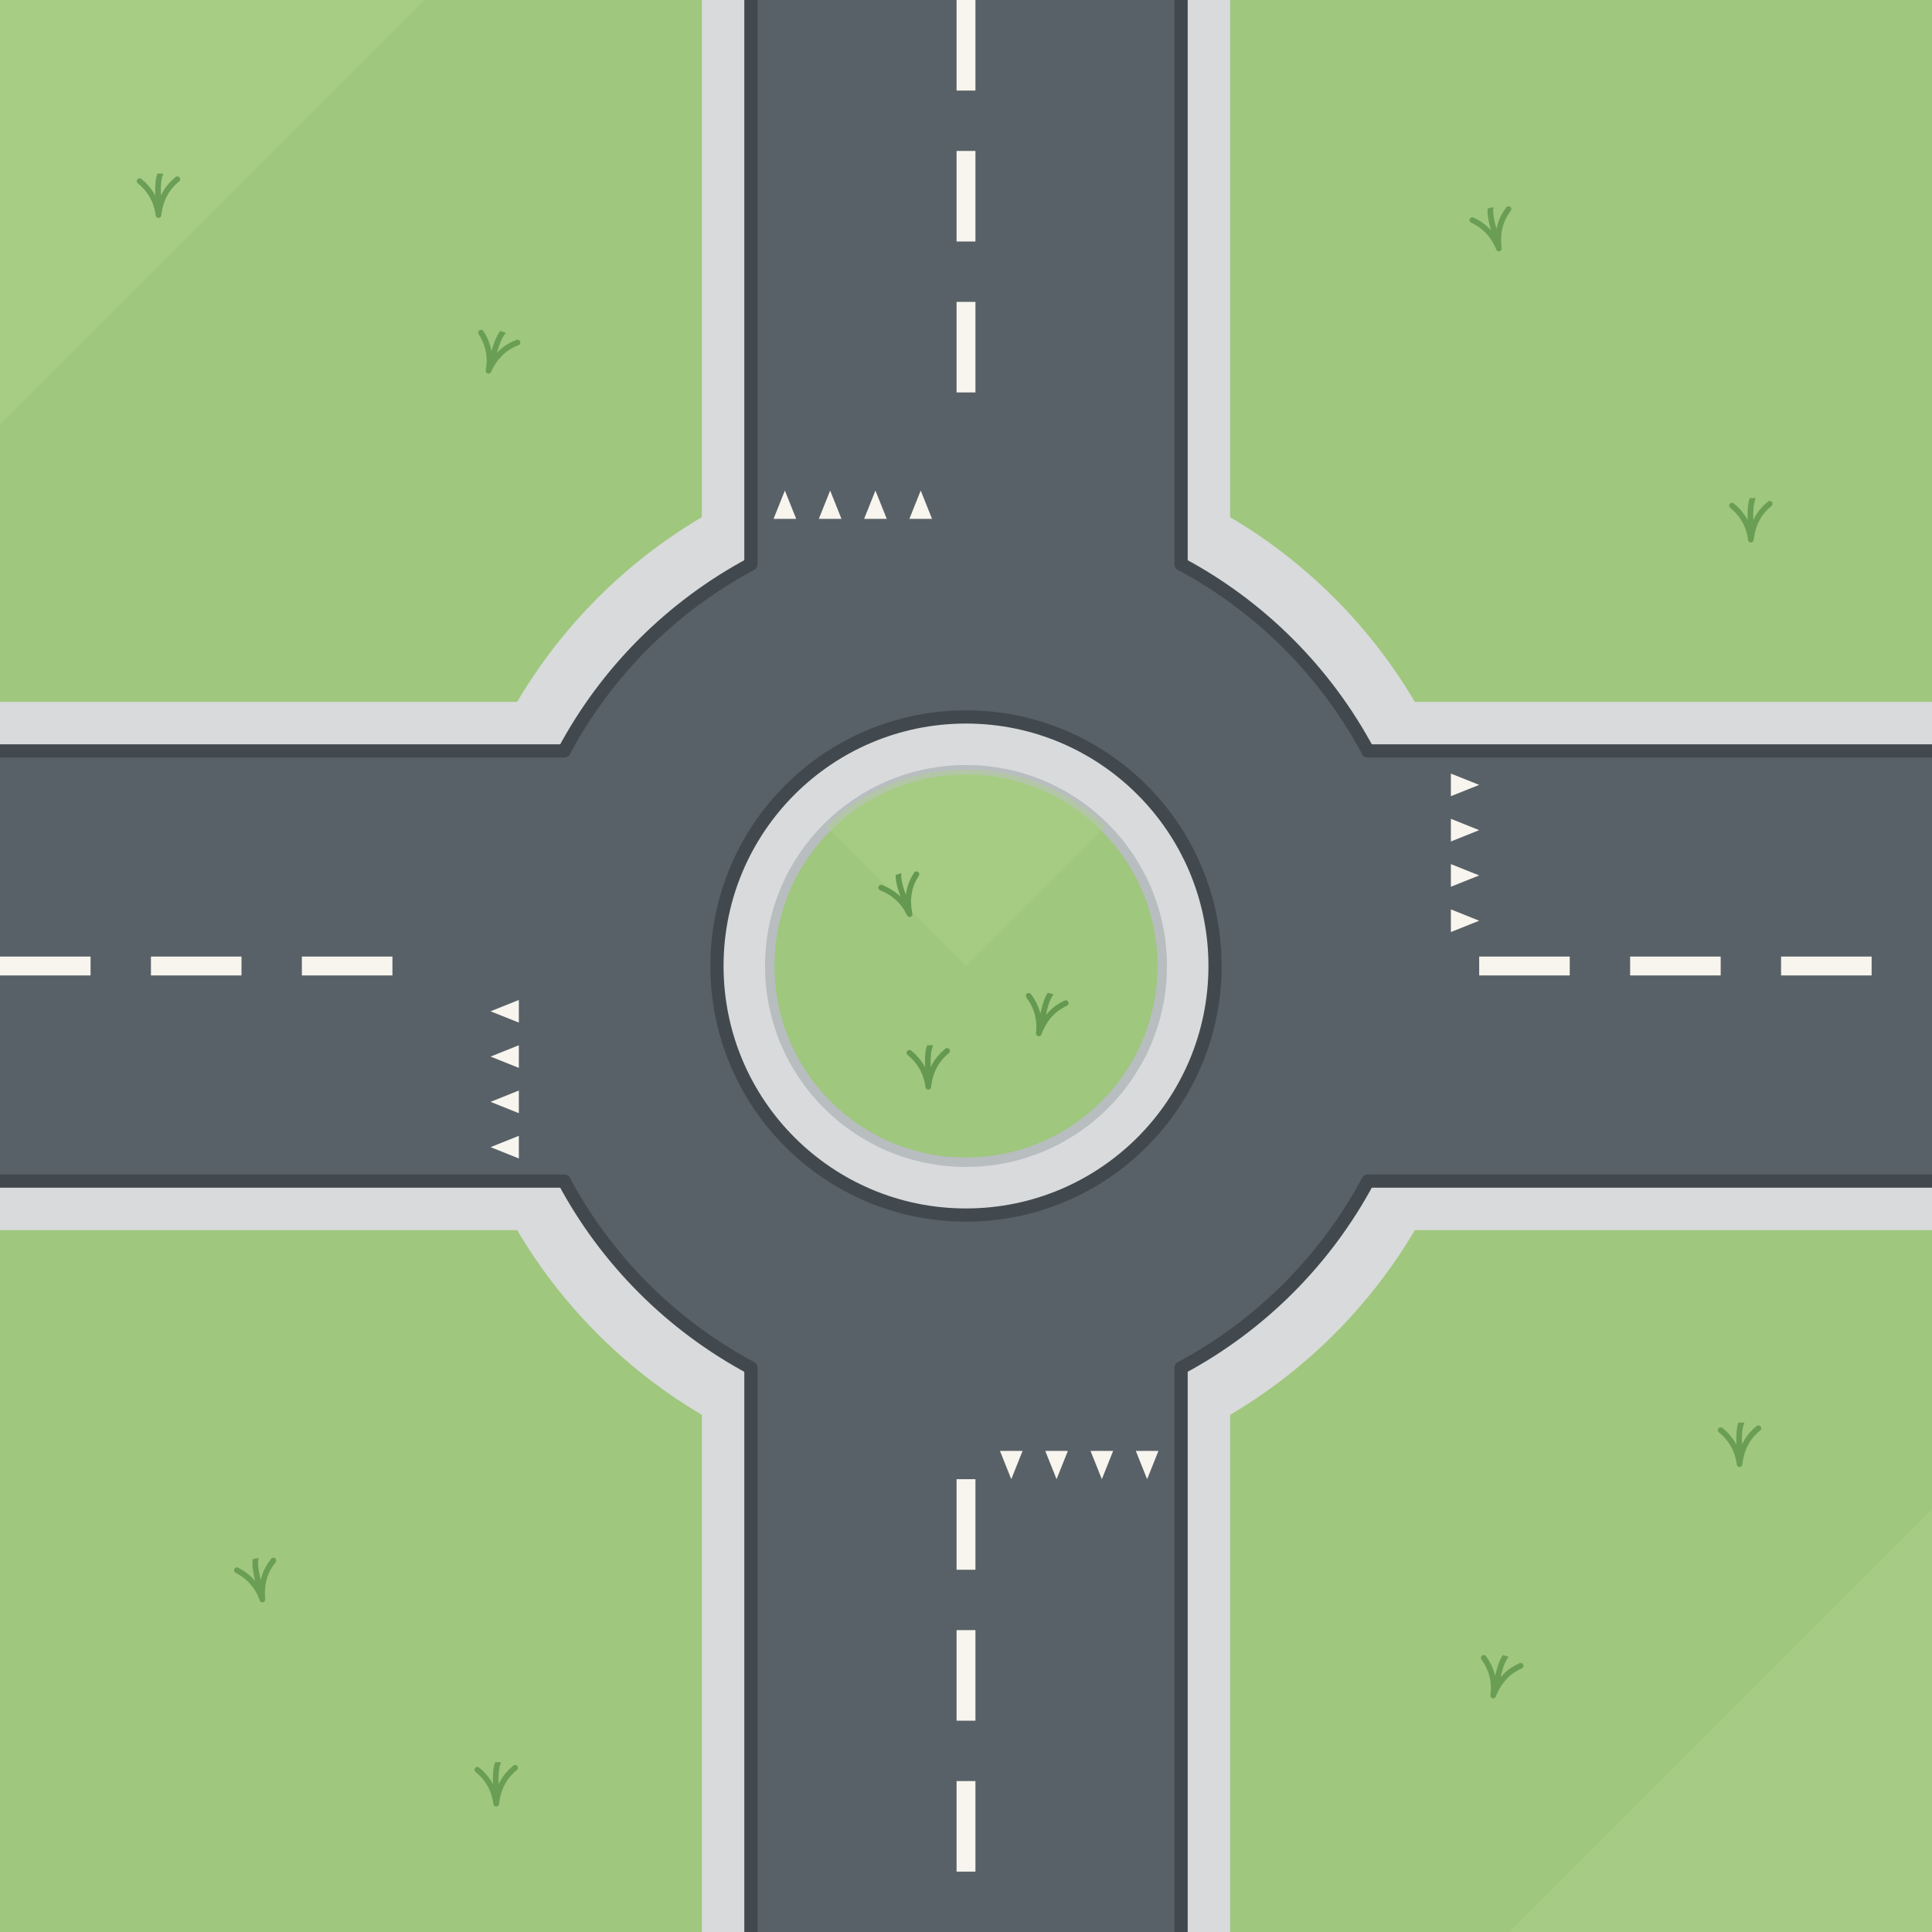
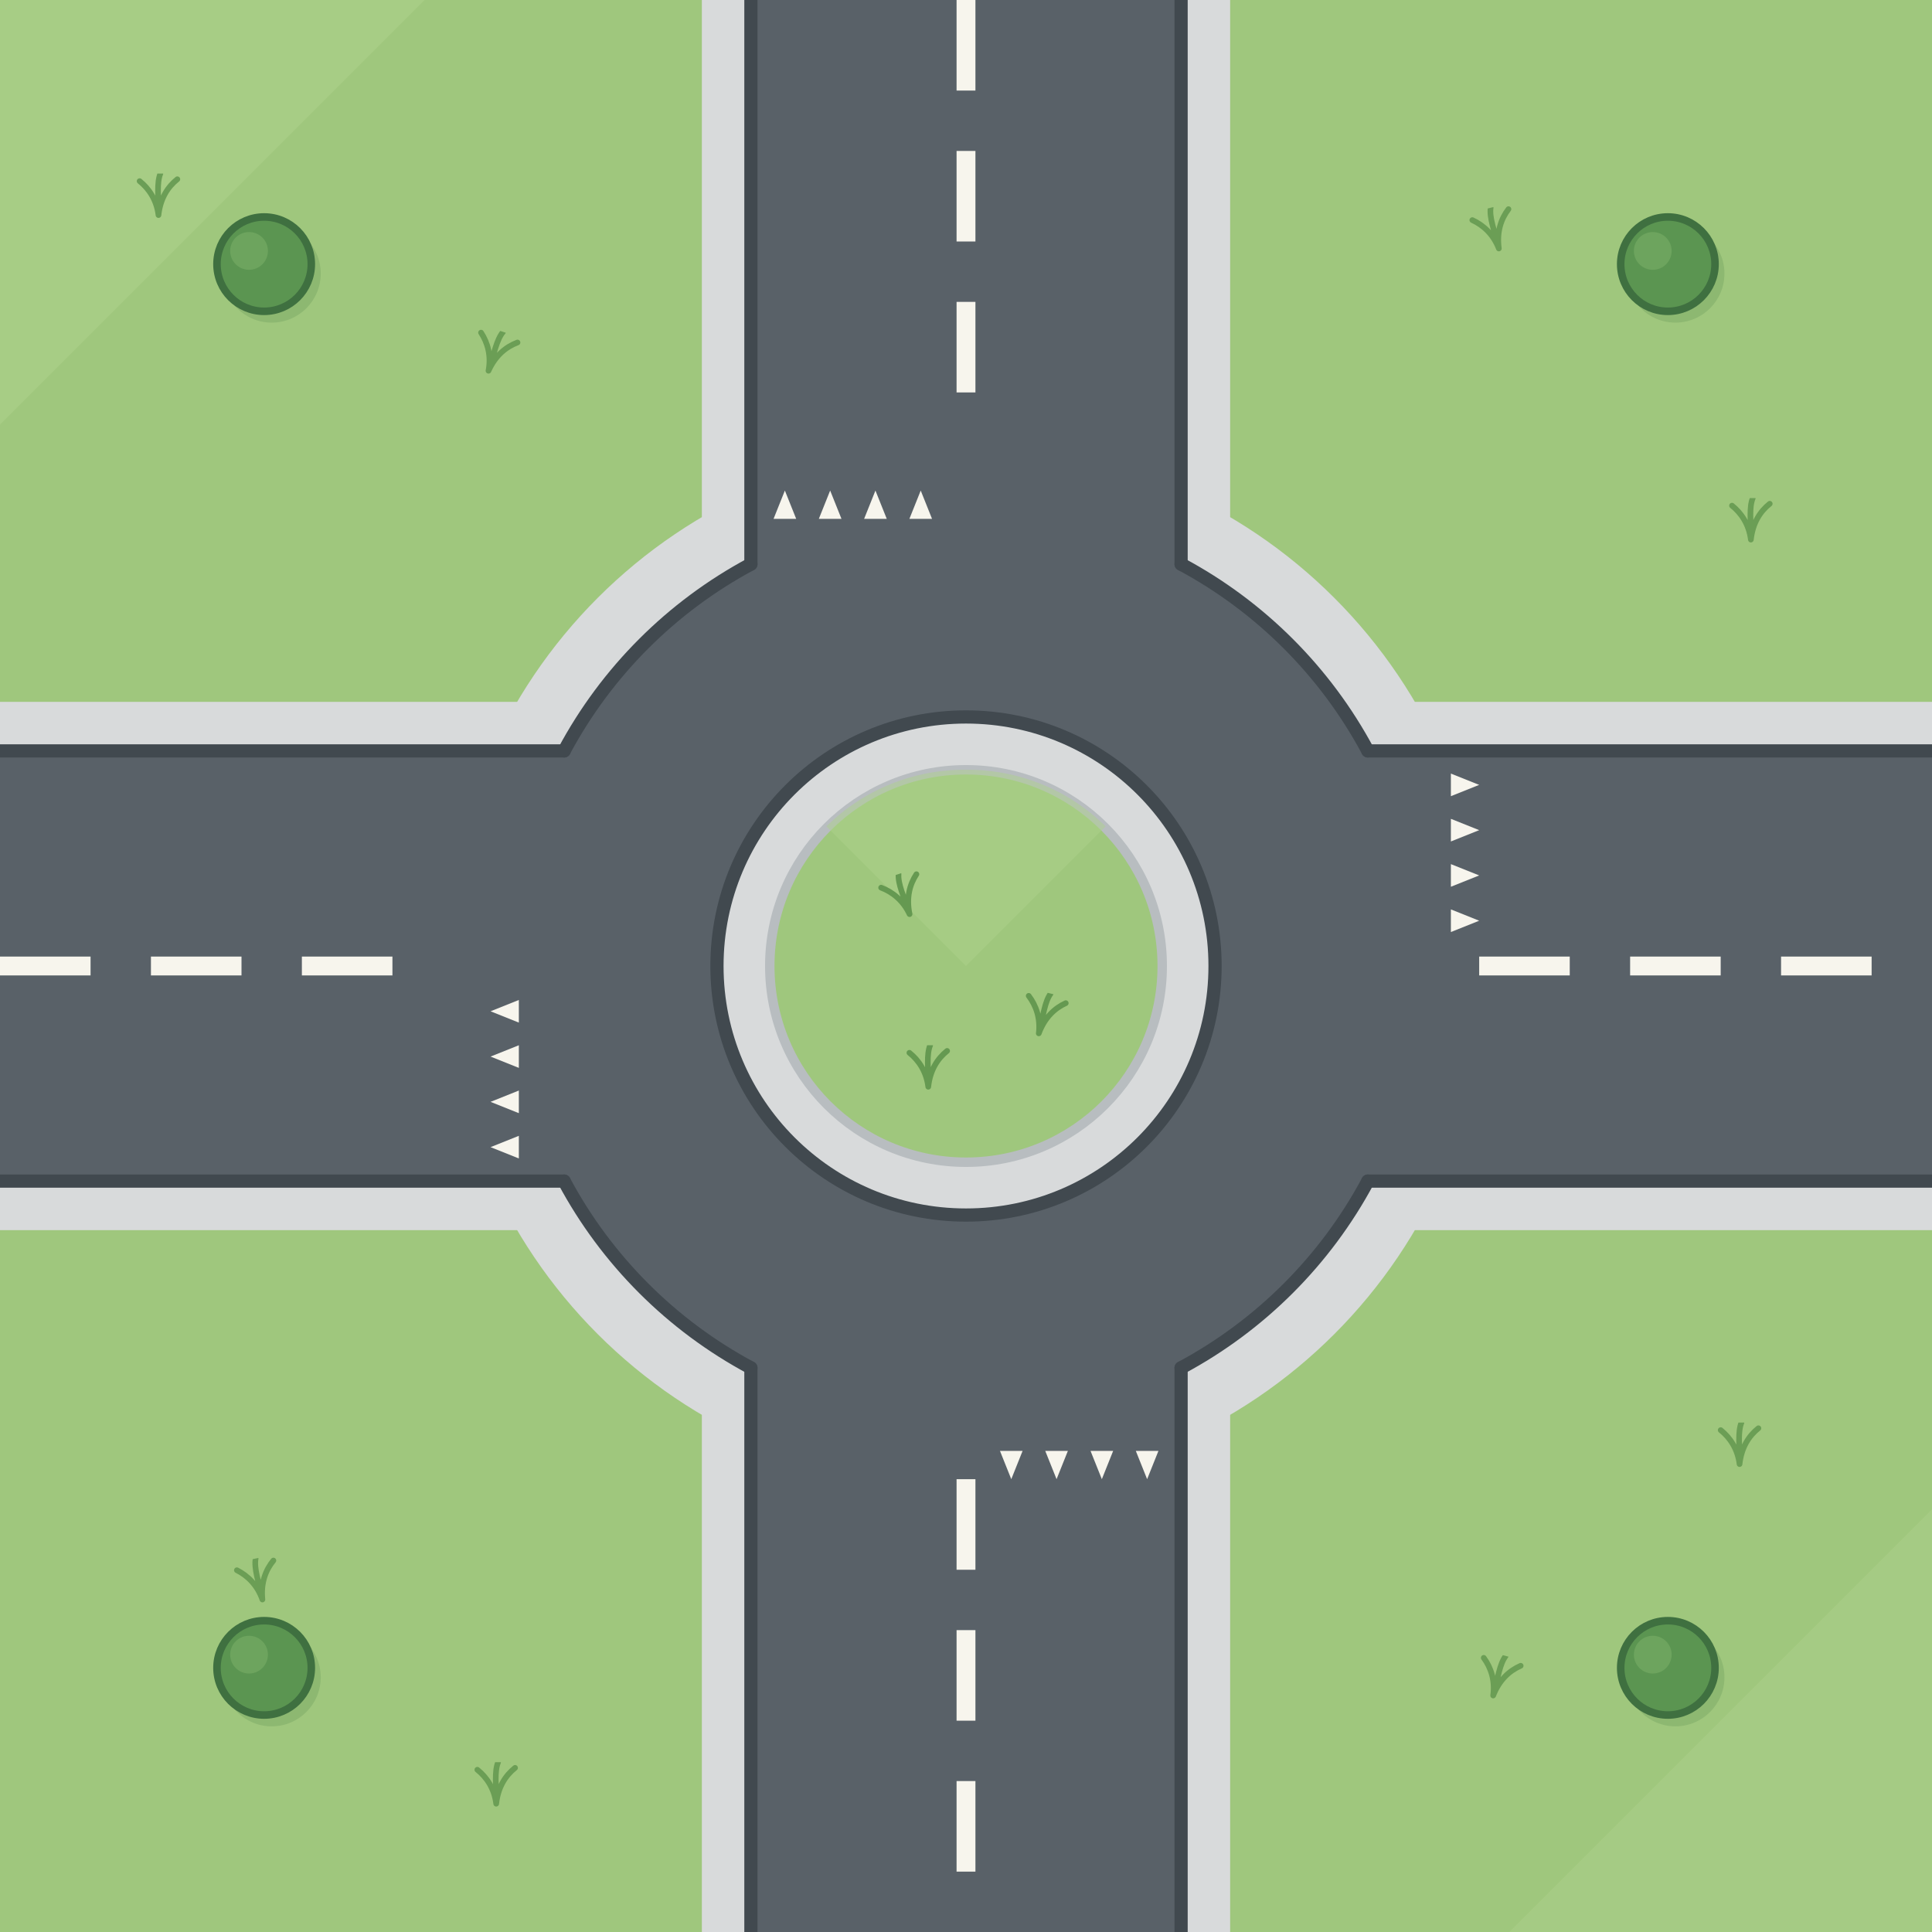
<svg xmlns="http://www.w3.org/2000/svg" viewBox="0 0 1024 1024" role="img" aria-labelledby="title desc">
  <defs>
    <symbol id="grass-tuft" viewBox="-12 -12 24 24">
      <path d="M0 10C-1 2-5-4-10-8M0 10C1 1 5-5 10-9M0 10C0 0-1-7 1-12" fill="none" stroke="#659951" stroke-width="3" stroke-linecap="round" />
+     </symbol>
+     <symbol id="street-tree" viewBox="-34 -34 68 68">
+       <circle cx="4" cy="5" r="26" fill="#477C43" opacity=".2" />
+       <circle r="25" fill="#5B9551" stroke="#3F7040" stroke-width="4" />
+       <circle cx="-8" cy="-7" r="10" fill="#77AC65" opacity=".65" />
    </symbol>
  </defs>
  <g id="module-background" data-module="background">
    <rect width="1024" height="1024" fill="#9FC77D" />
    <path d="M0 0H225L0 225Z" fill="#ADD18C" opacity=".55" />
    <path d="M1024 1024H800L1024 800Z" fill="#ADD18C" opacity=".45" />
  </g>
  <g id="module-sidewalks" data-module="sidewalks" fill="#D8DADB">
    <rect x="372" width="280" height="1024" />
    <rect y="372" width="1024" height="280" />
    <circle cx="512" cy="512" r="276" />
  </g>
  <g id="module-roads" data-module="roads" fill="#596168">
    <rect x="398" width="228" height="1024" />
    <rect y="398" width="1024" height="228" />
    <circle cx="512" cy="512" r="242" />
  </g>
  <g id="module-outer-curbs" data-module="outer-curbs" fill="none" stroke="#41494F" stroke-width="7" stroke-linecap="round">
    <path d="M398 0V299M626 0V299" />
    <path d="M398 725V1024M626 725V1024" />
    <path d="M0 398H299M0 626H299" />
    <path d="M725 398H1024M725 626H1024" />
    <path d="M398 299A242 242 0 0 0 299 398" />
    <path d="M626 299A242 242 0 0 1 725 398" />
    <path d="M725 626A242 242 0 0 1 626 725" />
    <path d="M398 725A242 242 0 0 1 299 626" />
  </g>
  <g id="module-road-markings" data-module="road-markings" fill="none" stroke="#F7F5ED" stroke-width="10" stroke-linecap="butt" stroke-dasharray="48 32">
    <path d="M512 0V240" />
    <path d="M512 784V1024" />
    <path d="M0 512H240" />
    <path d="M784 512H1024" />
  </g>
  <g id="module-yield-markings" data-module="yield-markings" fill="#F7F5ED">
    <path d="M410 275H422L416 260Z M434 275H446L440 260Z M458 275H470L464 260Z M482 275H494L488 260Z" />
    <path d="M530 769H542L536 784Z M554 769H566L560 784Z M578 769H590L584 784Z M602 769H614L608 784Z" />
    <path d="M275 530V542L260 536Z M275 554V566L260 560Z M275 578V590L260 584Z M275 602V614L260 608Z" />
    <path d="M769 410V422L784 416Z M769 434V446L784 440Z M769 458V470L784 464Z M769 482V494L784 488Z" />
  </g>
  <g id="module-central-island" data-module="central-island">
    <circle cx="512" cy="512" r="132" fill="#D8DADB" stroke="#41494F" stroke-width="7" />
    <circle cx="512" cy="512" r="104" fill="#9FC77D" stroke="#B8BDC0" stroke-width="5" />
    <path d="M438 438A104 104 0 0 1 512 408A104 104 0 0 1 586 438L512 512Z" fill="#ADD18C" opacity=".48" />
    <use href="#grass-tuft" x="467" y="463" width="24" height="24" transform="rotate(-18 479 475)" />
    <use href="#grass-tuft" x="541" y="526" width="24" height="24" transform="rotate(14 553 538)" />
    <use href="#grass-tuft" x="480" y="554" width="24" height="24" />
  </g>
-   <g id="module-landscape-details" data-module="landscape-details" opacity=".9">
-     <use href="#grass-tuft" x="72" y="92" width="24" height="24" />
-     <use href="#grass-tuft" x="250" y="175" width="24" height="24" transform="rotate(18 262 187)" />
-     <use href="#grass-tuft" x="780" y="110" width="24" height="24" transform="rotate(-14 792 122)" />
-     <use href="#grass-tuft" x="916" y="264" width="24" height="24" />
-     <use href="#grass-tuft" x="125" y="826" width="24" height="24" transform="rotate(-12 137 838)" />
-     <use href="#grass-tuft" x="251" y="934" width="24" height="24" />
-     <use href="#grass-tuft" x="782" y="877" width="24" height="24" transform="rotate(15 794 889)" />
-     <use href="#grass-tuft" x="910" y="754" width="24" height="24" />
+   <g id="module-landscape-details" data-module="landscape-details">
+     <use href="#street-tree" x="106" y="106" width="68" height="68" />
+     <use href="#street-tree" x="850" y="106" width="68" height="68" />
+     <use href="#street-tree" x="106" y="850" width="68" height="68" />
+     <use href="#street-tree" x="850" y="850" width="68" height="68" />
+     <g opacity=".9">
+       <use href="#grass-tuft" x="72" y="92" width="24" height="24" />
+       <use href="#grass-tuft" x="250" y="175" width="24" height="24" transform="rotate(18 262 187)" />
+       <use href="#grass-tuft" x="780" y="110" width="24" height="24" transform="rotate(-14 792 122)" />
+       <use href="#grass-tuft" x="916" y="264" width="24" height="24" />
+       <use href="#grass-tuft" x="125" y="826" width="24" height="24" transform="rotate(-12 137 838)" />
+       <use href="#grass-tuft" x="251" y="934" width="24" height="24" />
+       <use href="#grass-tuft" x="782" y="877" width="24" height="24" transform="rotate(15 794 889)" />
+       <use href="#grass-tuft" x="910" y="754" width="24" height="24" />
+     </g>
  </g>
  <g id="module-traffic-signs" data-module="traffic-signs" />
  <g id="module-road-users" data-module="road-users" />
  <g id="module-learning-overlay" data-module="learning-overlay" />
  <g id="module-slots" data-module="slots" aria-hidden="true" display="none">
    <circle data-slot="north" data-role="actor" data-bearing="0" data-rotation="180" data-scale="2" cx="455" cy="162" />
    <circle data-slot="south" data-role="actor" data-bearing="180" data-rotation="0" data-scale="2" cx="569" cy="862" />
    <circle data-slot="west" data-role="actor" data-bearing="270" data-rotation="90" data-scale="2" cx="162" cy="569" />
    <circle data-slot="east" data-role="actor" data-bearing="90" data-rotation="270" data-scale="2" cx="862" cy="455" />
    <circle data-slot="north" data-role="sign" cx="340" cy="130" />
    <circle data-slot="south" data-role="sign" cx="684" cy="894" />
    <circle data-slot="west" data-role="sign" cx="130" cy="684" />
    <circle data-slot="east" data-role="sign" cx="894" cy="340" />
    <circle data-role="ring-geometry" cx="512" cy="512" data-approach-radius="350" data-ring-radius="187" data-lane-offset="57" data-ring-lead-deg="26" />
  </g>
</svg>
